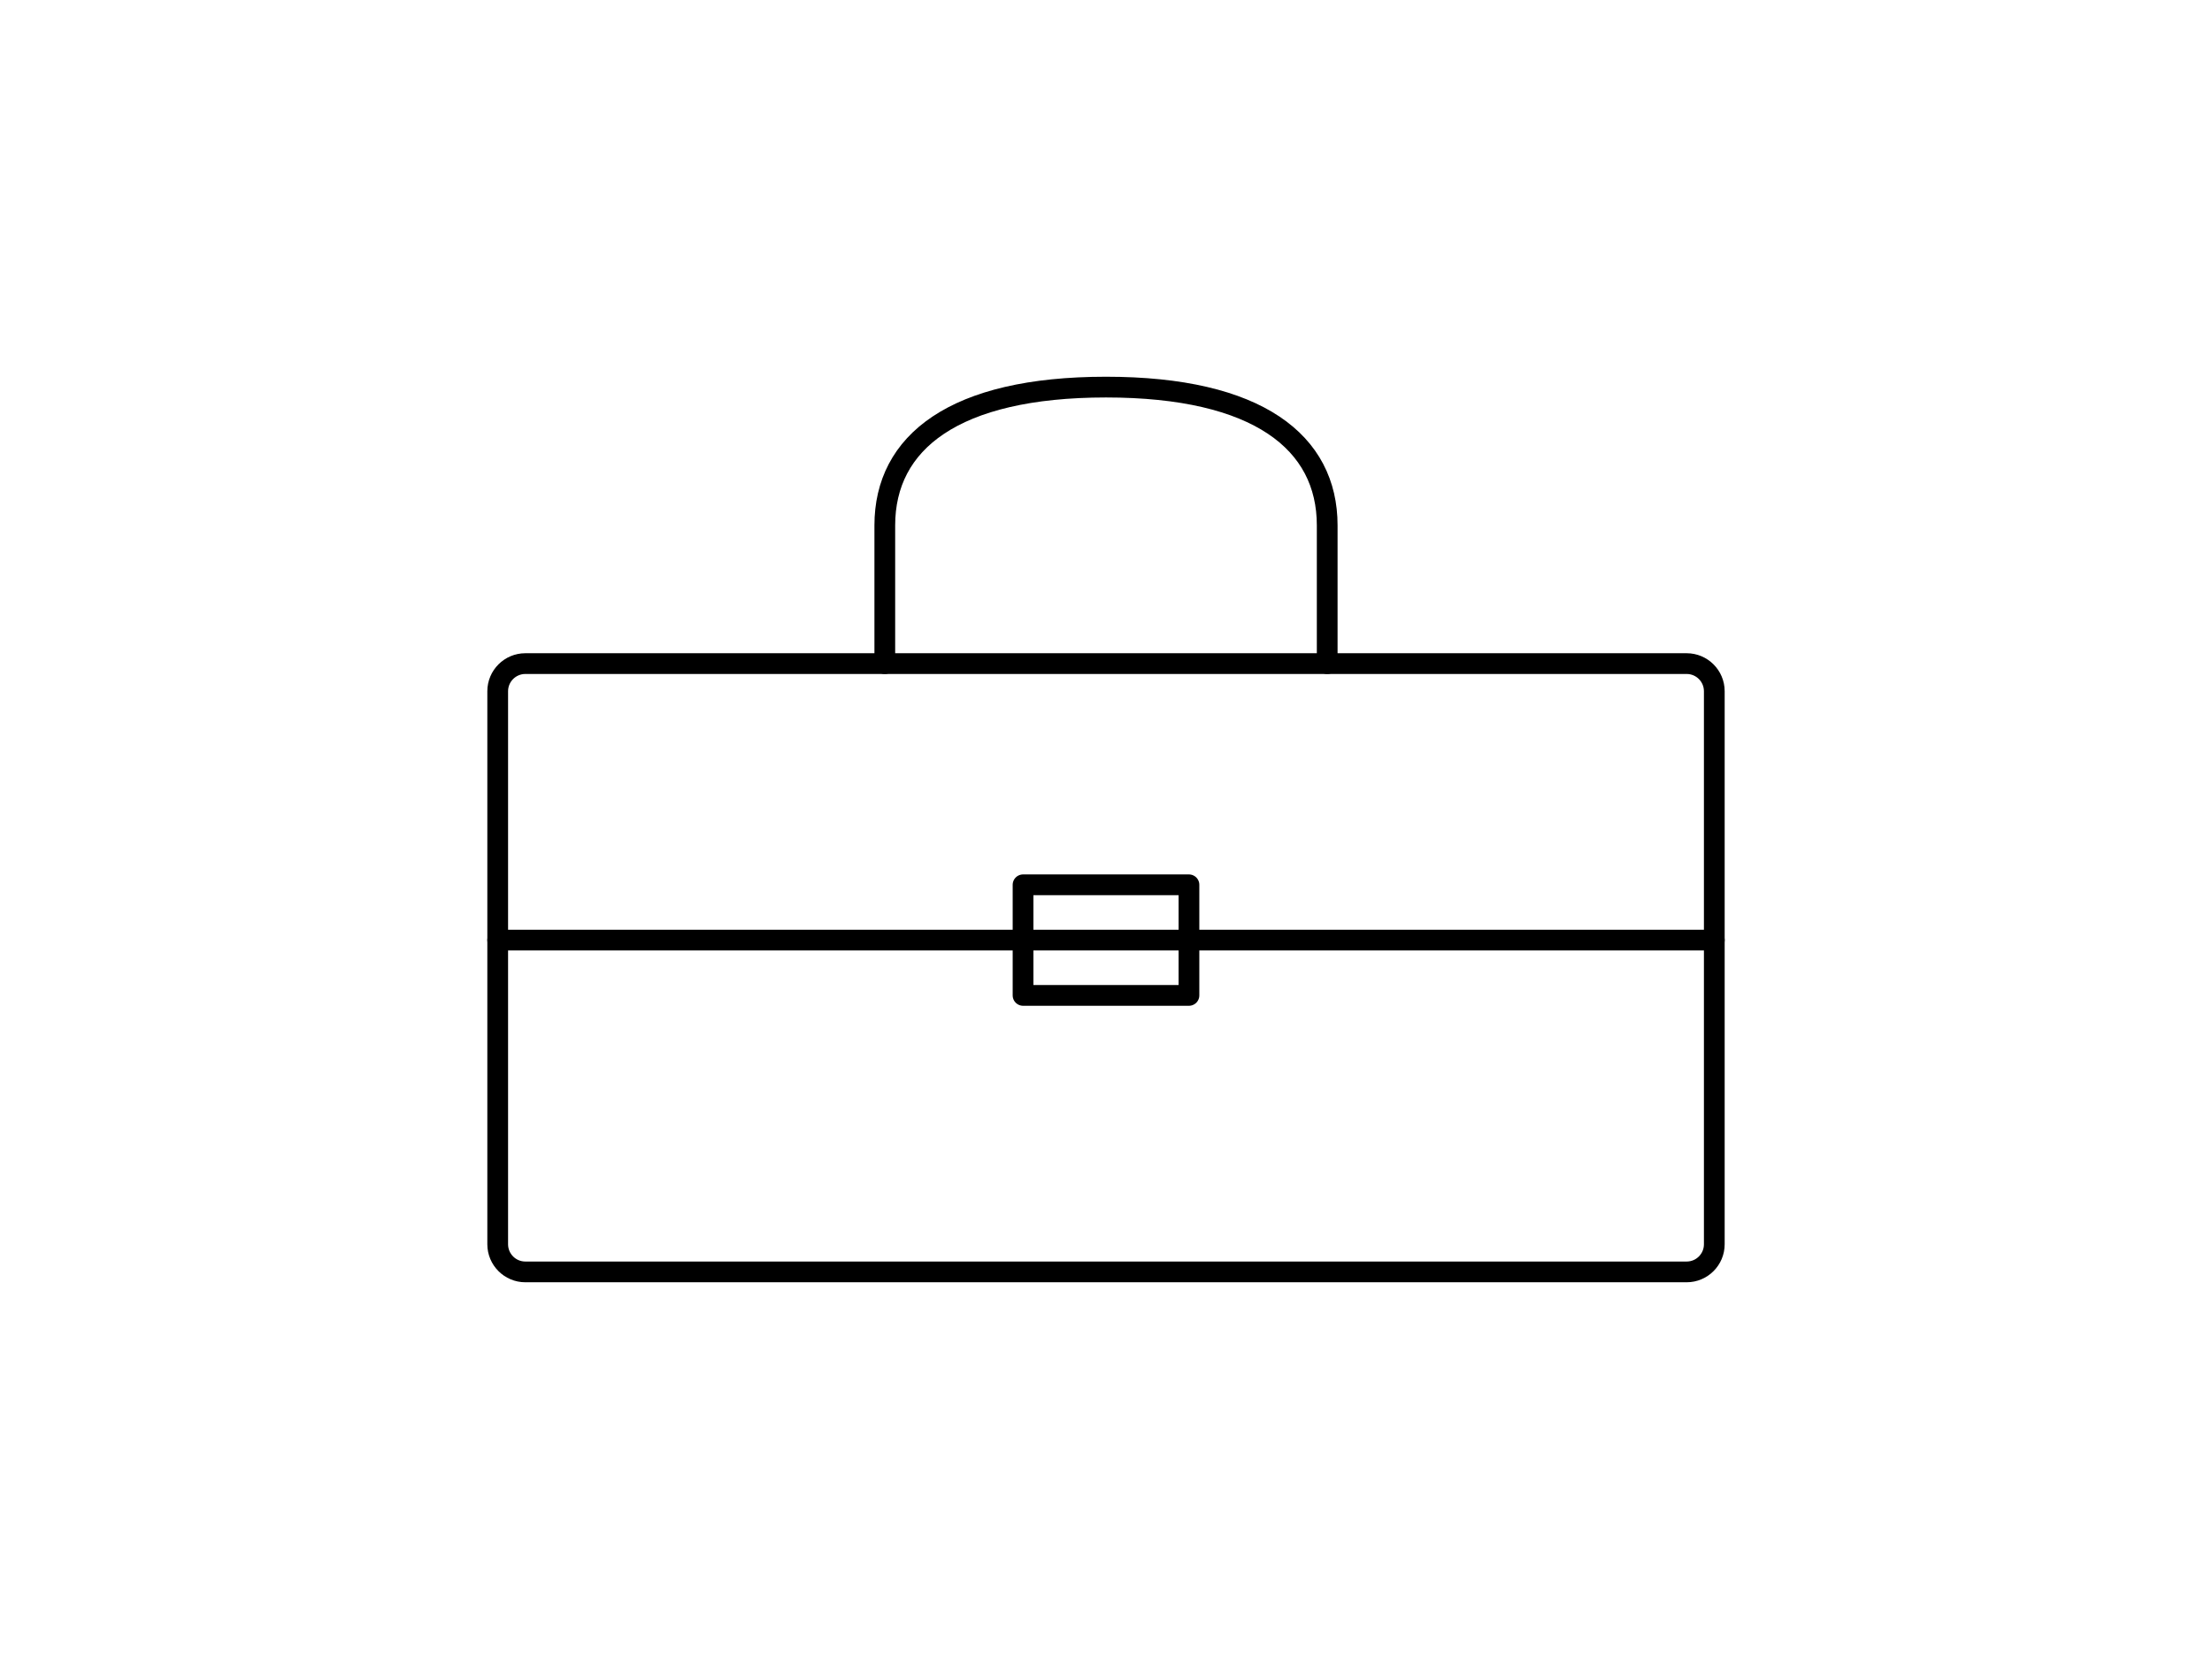
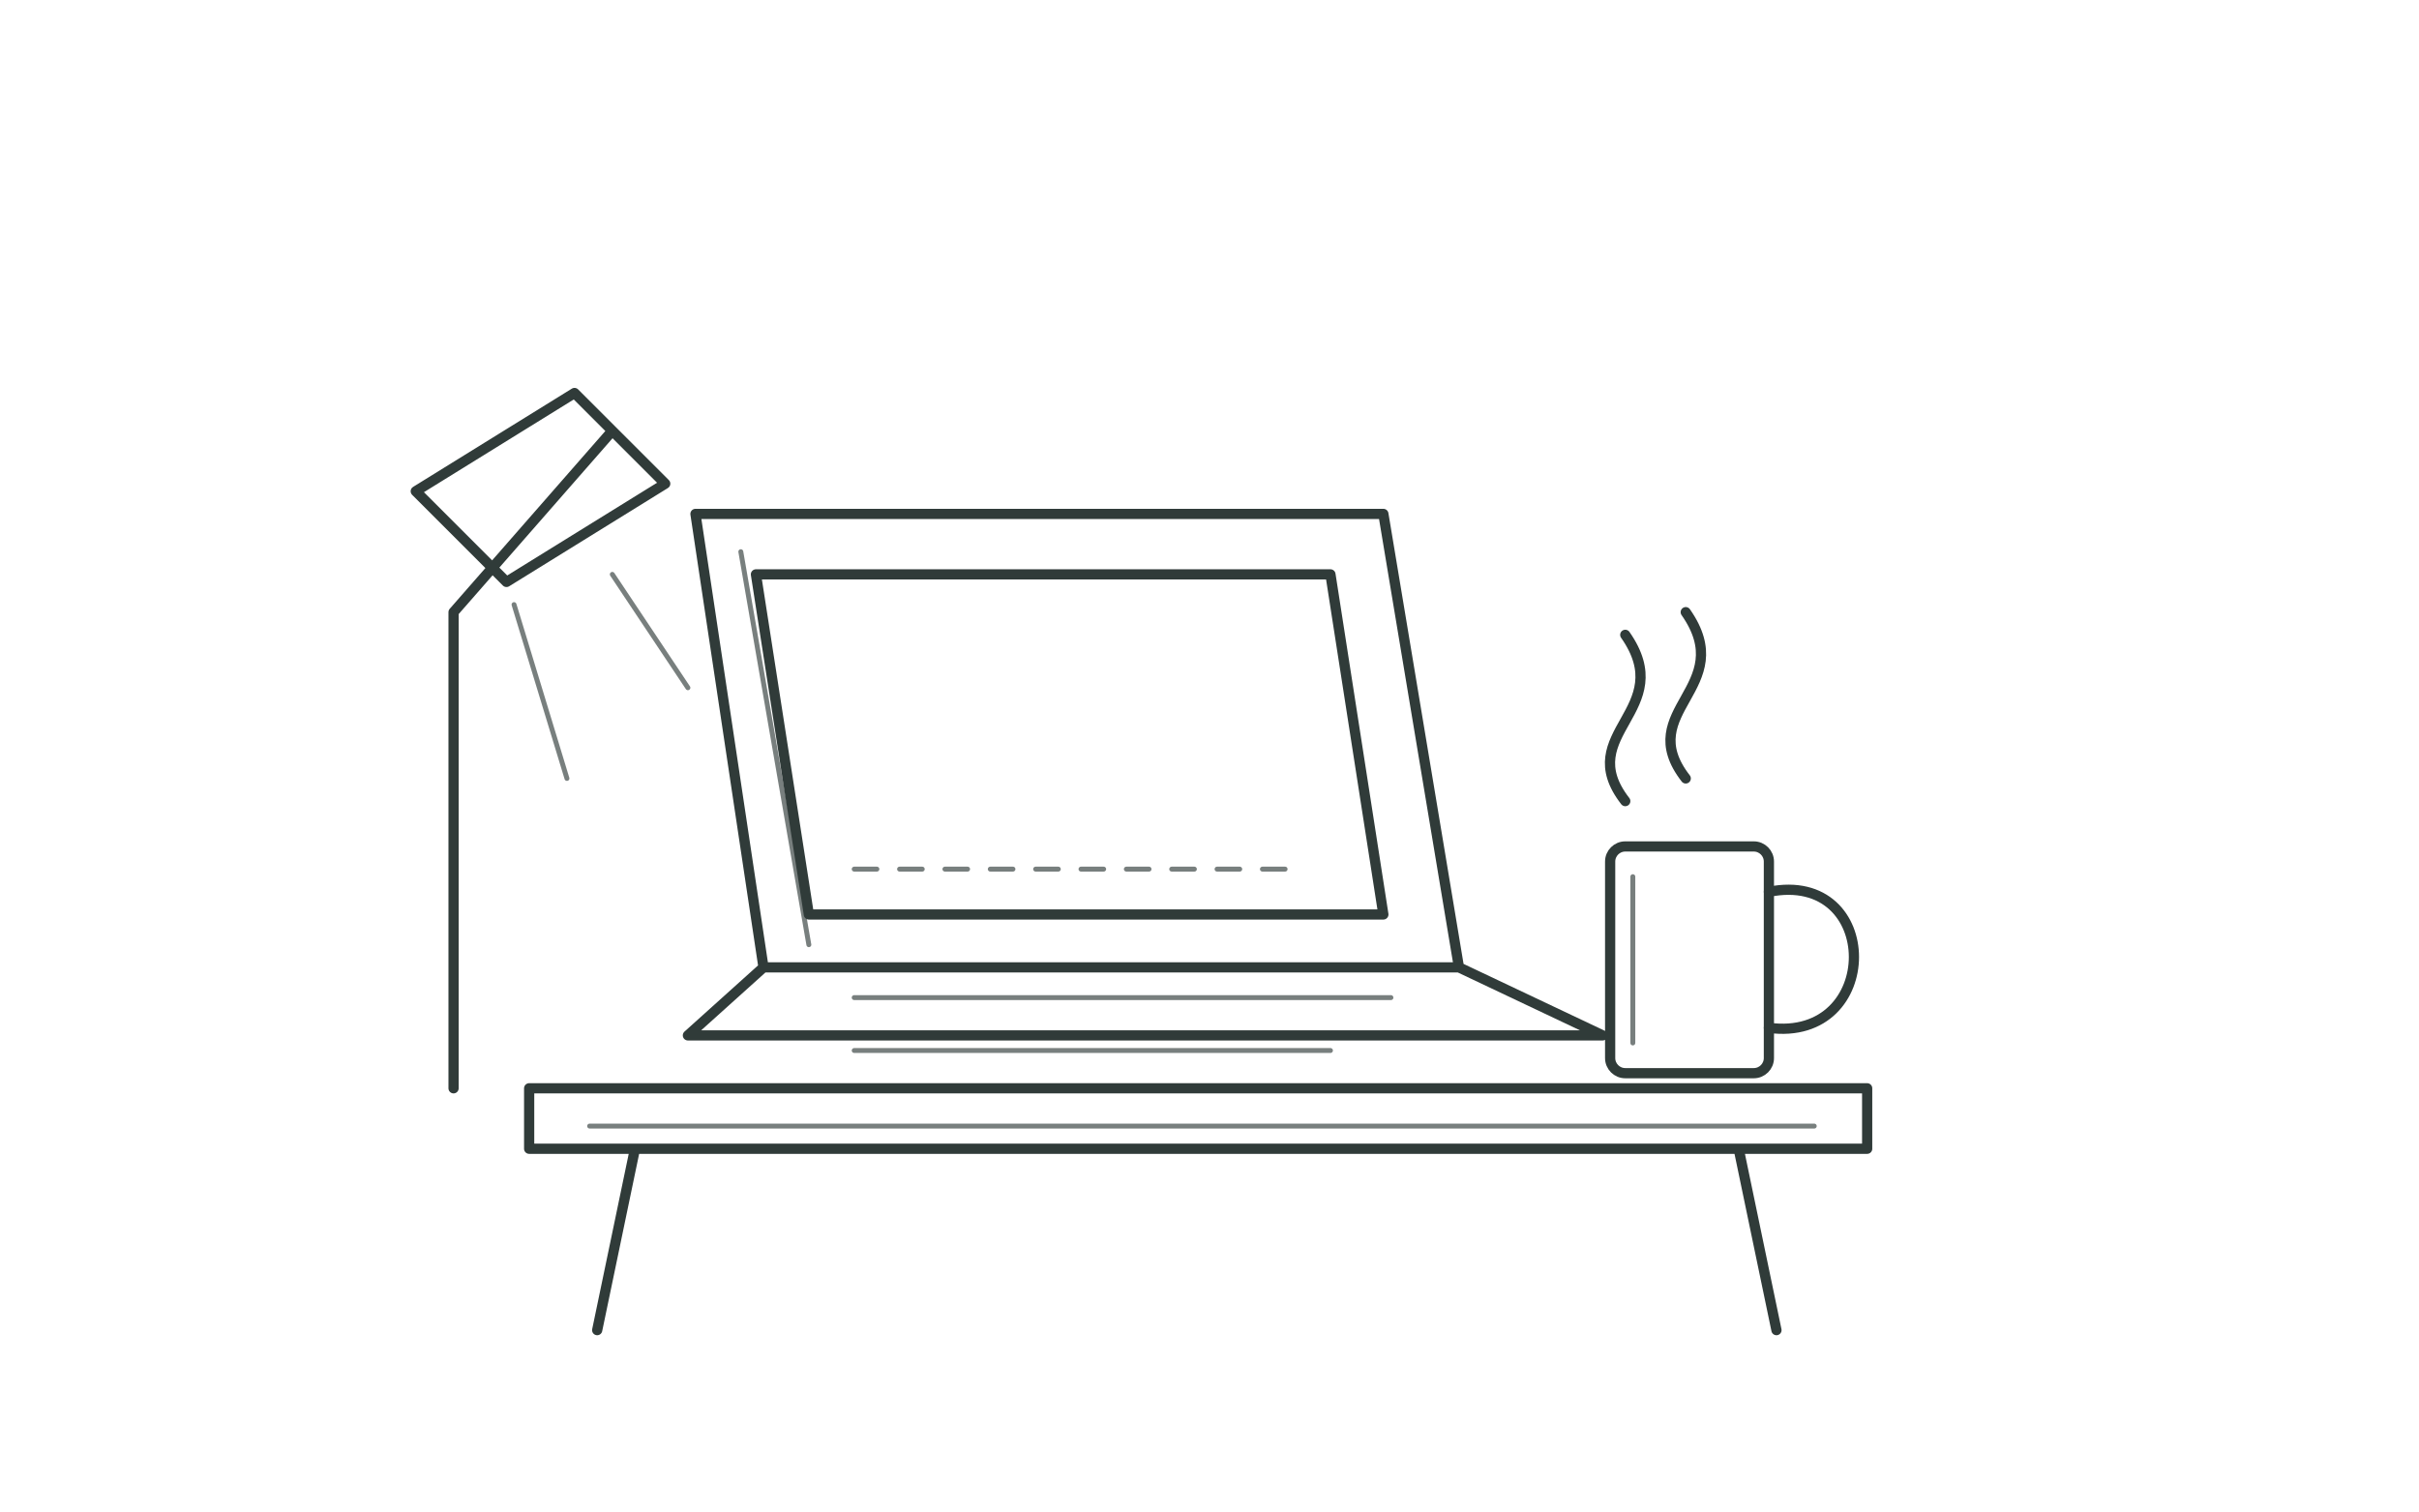
- <svg xmlns="http://www.w3.org/2000/svg" viewBox="0 0 160 120" fill="none" stroke="currentColor" stroke-width="1.5" stroke-linecap="round" stroke-linejoin="round" aria-hidden="true">
-   <rect x="36" y="48" width="88" height="44" rx="2" />
-   <path d="M64 48V38c0-6 5-10 16-10s16 4 16 10v10" />
-   <path d="M36 68h88" />
-   <path d="M74 64h12v8H74z" />
+ <svg xmlns="http://www.w3.org/2000/svg" viewBox="0 0 320 200" fill="none" stroke="#303b39" stroke-width="1.35" stroke-linecap="round" stroke-linejoin="round">
+   <defs>
+     <pattern id="paper" width="1" height="1" patternUnits="userSpaceOnUse">
+       <rect width="1" height="1" fill="#f1f2ee" stroke="none" />
+     </pattern>
+   </defs>
+   <path d="M70 144h177v8H70Zm14 8-5 24m151-24 5 24" />
+   <path d="M101 128l-9-60h91l10 60Z M101 128h92l19 9H91Z M100 76h76l7 45h-76Z" />
+   <path d="M113 132h71M113 139h63" stroke-width=".65" opacity=".65" />
+   <rect x="213" y="112" width="21" height="30" rx="2" />
+   <path d="M234 118c15-3 15 20 0 18M215 106c-7-9 7-12 0-22M223 103c-7-9 7-12 0-22" />
+   <path d="M60 144V81l21-24m-5-5 12 12-21 13-12-12Z" />
+   <path d="M68 80l7 23m6-27 10 15" stroke-width=".65" opacity=".65" />
+   <path d="M113 115h3" stroke-width=".65" opacity=".65" />
+   <path d="M119 115h3" stroke-width=".65" opacity=".65" />
+   <path d="M125 115h3" stroke-width=".65" opacity=".65" />
+   <path d="M131 115h3" stroke-width=".65" opacity=".65" />
+   <path d="M137 115h3" stroke-width=".65" opacity=".65" />
+   <path d="M143 115h3" stroke-width=".65" opacity=".65" />
+   <path d="M149 115h3" stroke-width=".65" opacity=".65" />
+   <path d="M155 115h3" stroke-width=".65" opacity=".65" />
+   <path d="M161 115h3" stroke-width=".65" opacity=".65" />
+   <path d="M167 115h3" stroke-width=".65" opacity=".65" />
+   <path d="M216 116v22M98 73l9 52M78 149h162" stroke-width=".65" opacity=".65" />
</svg>
